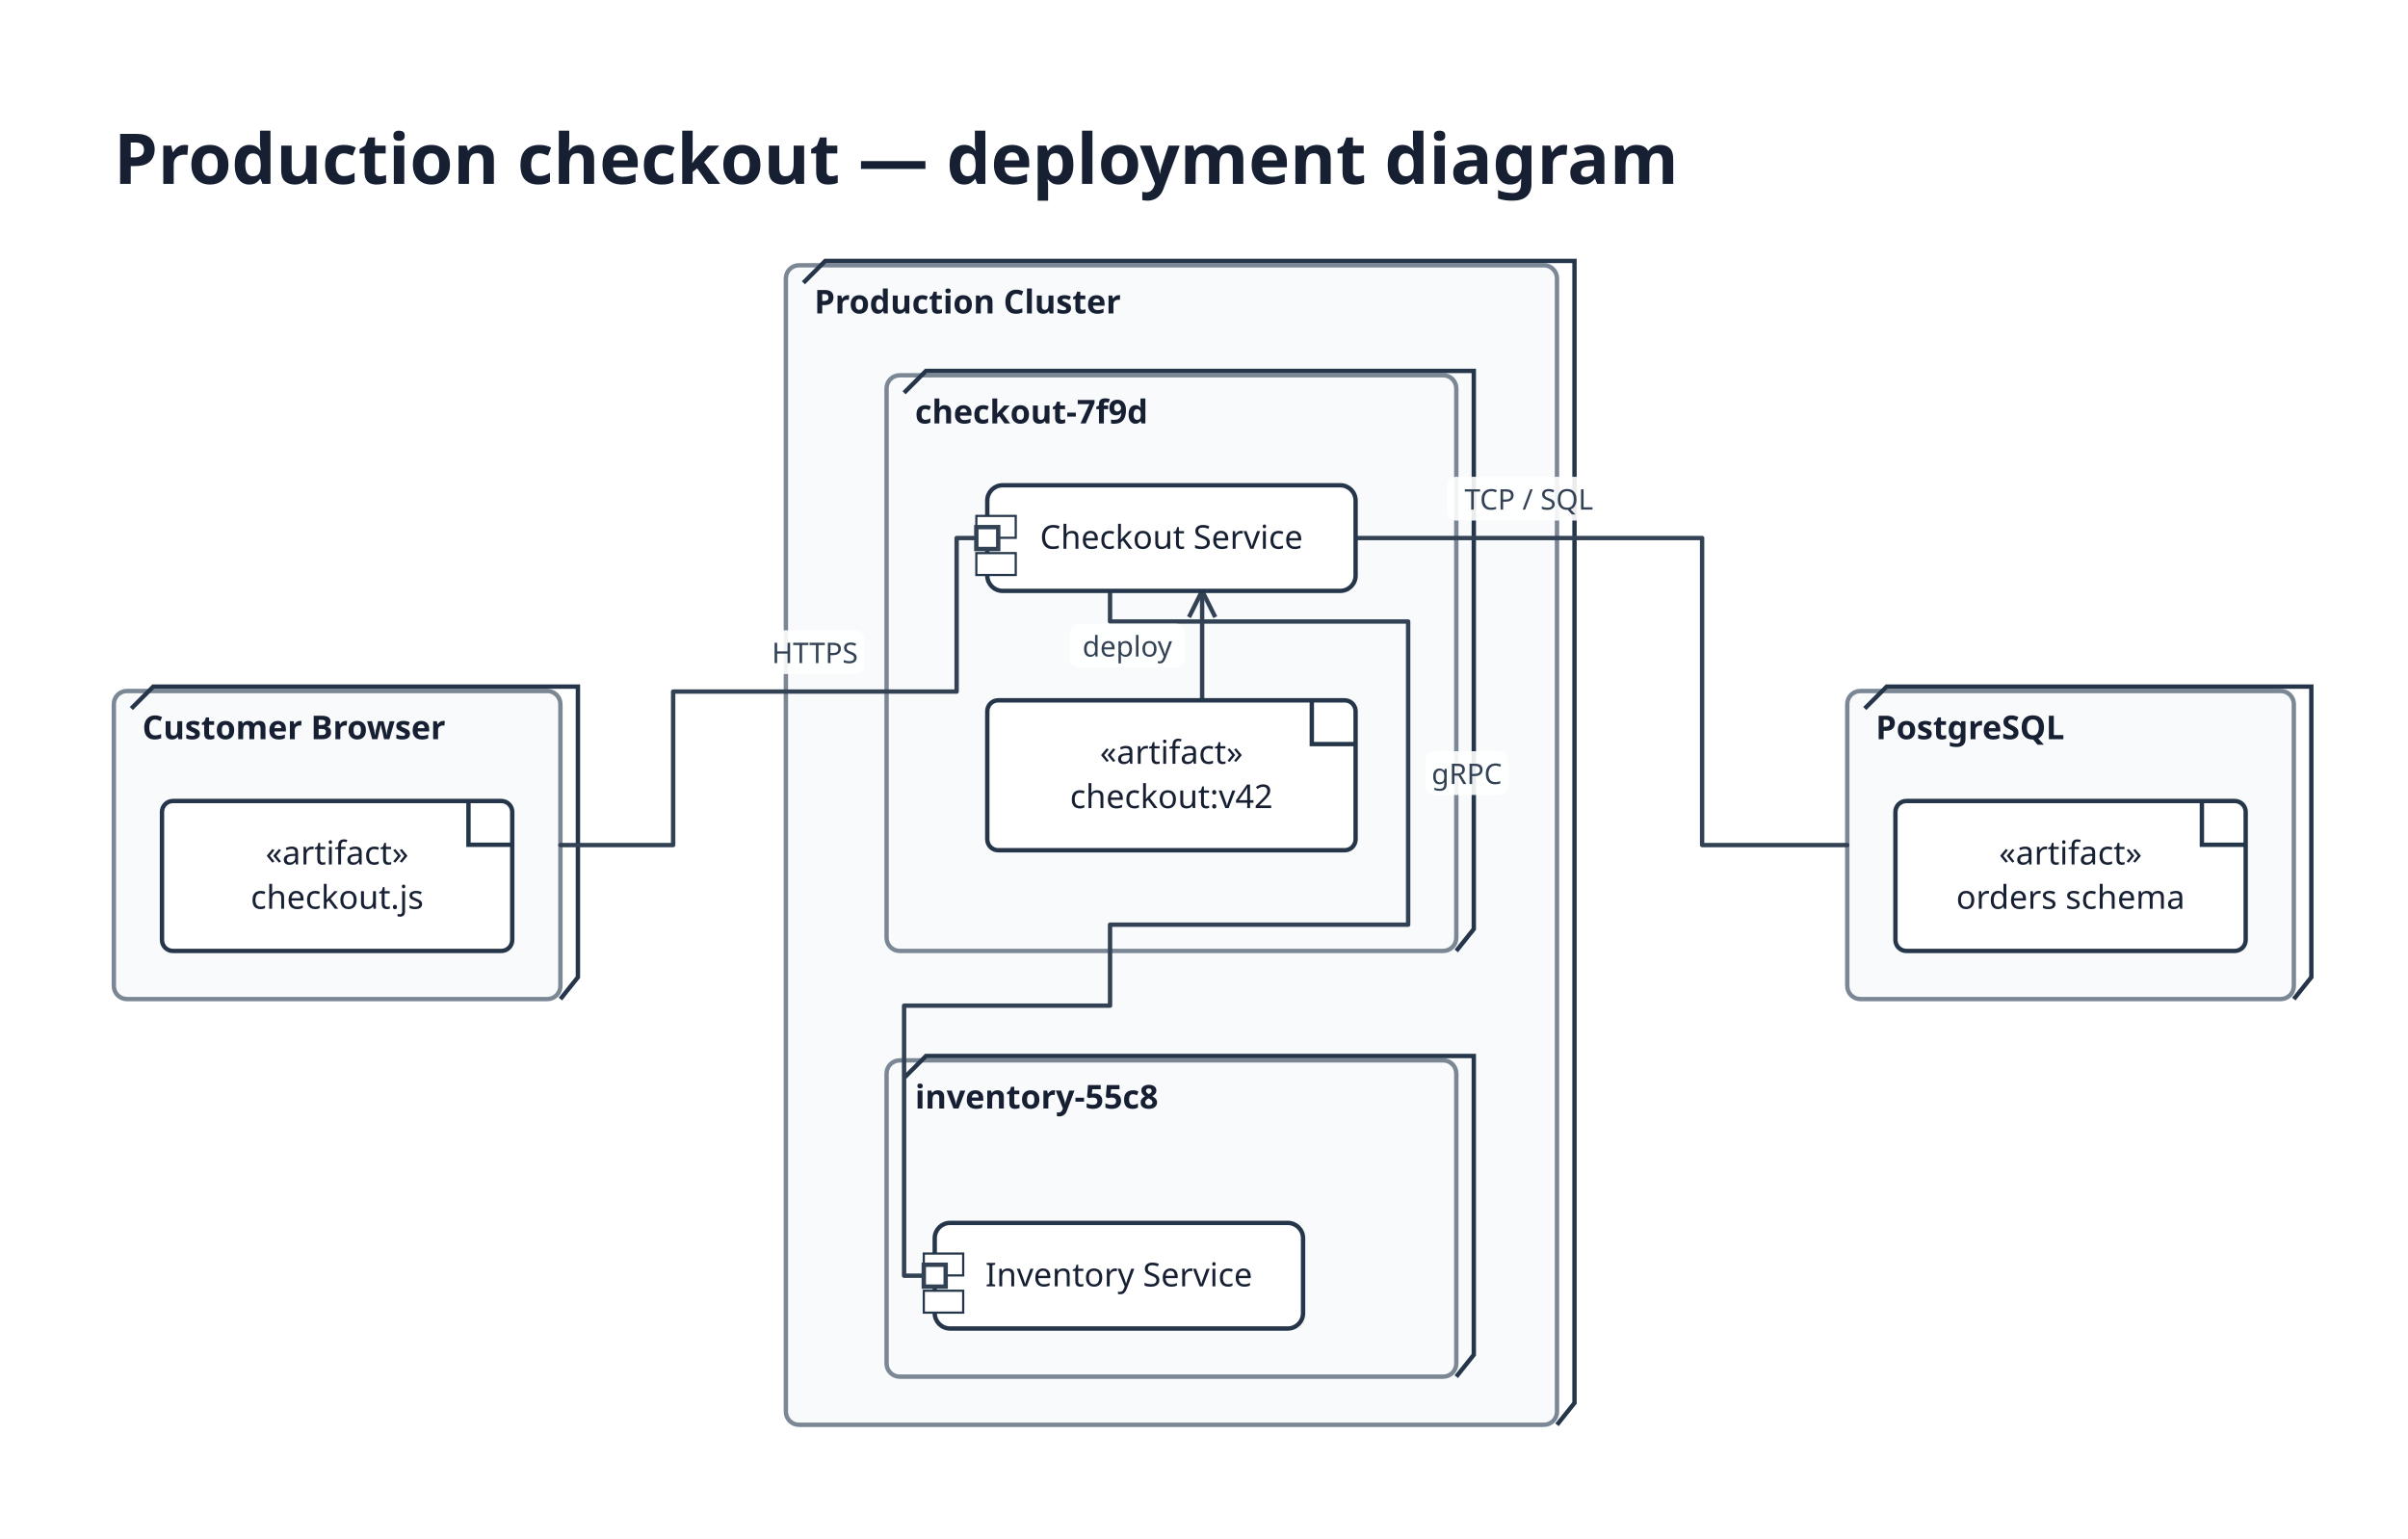
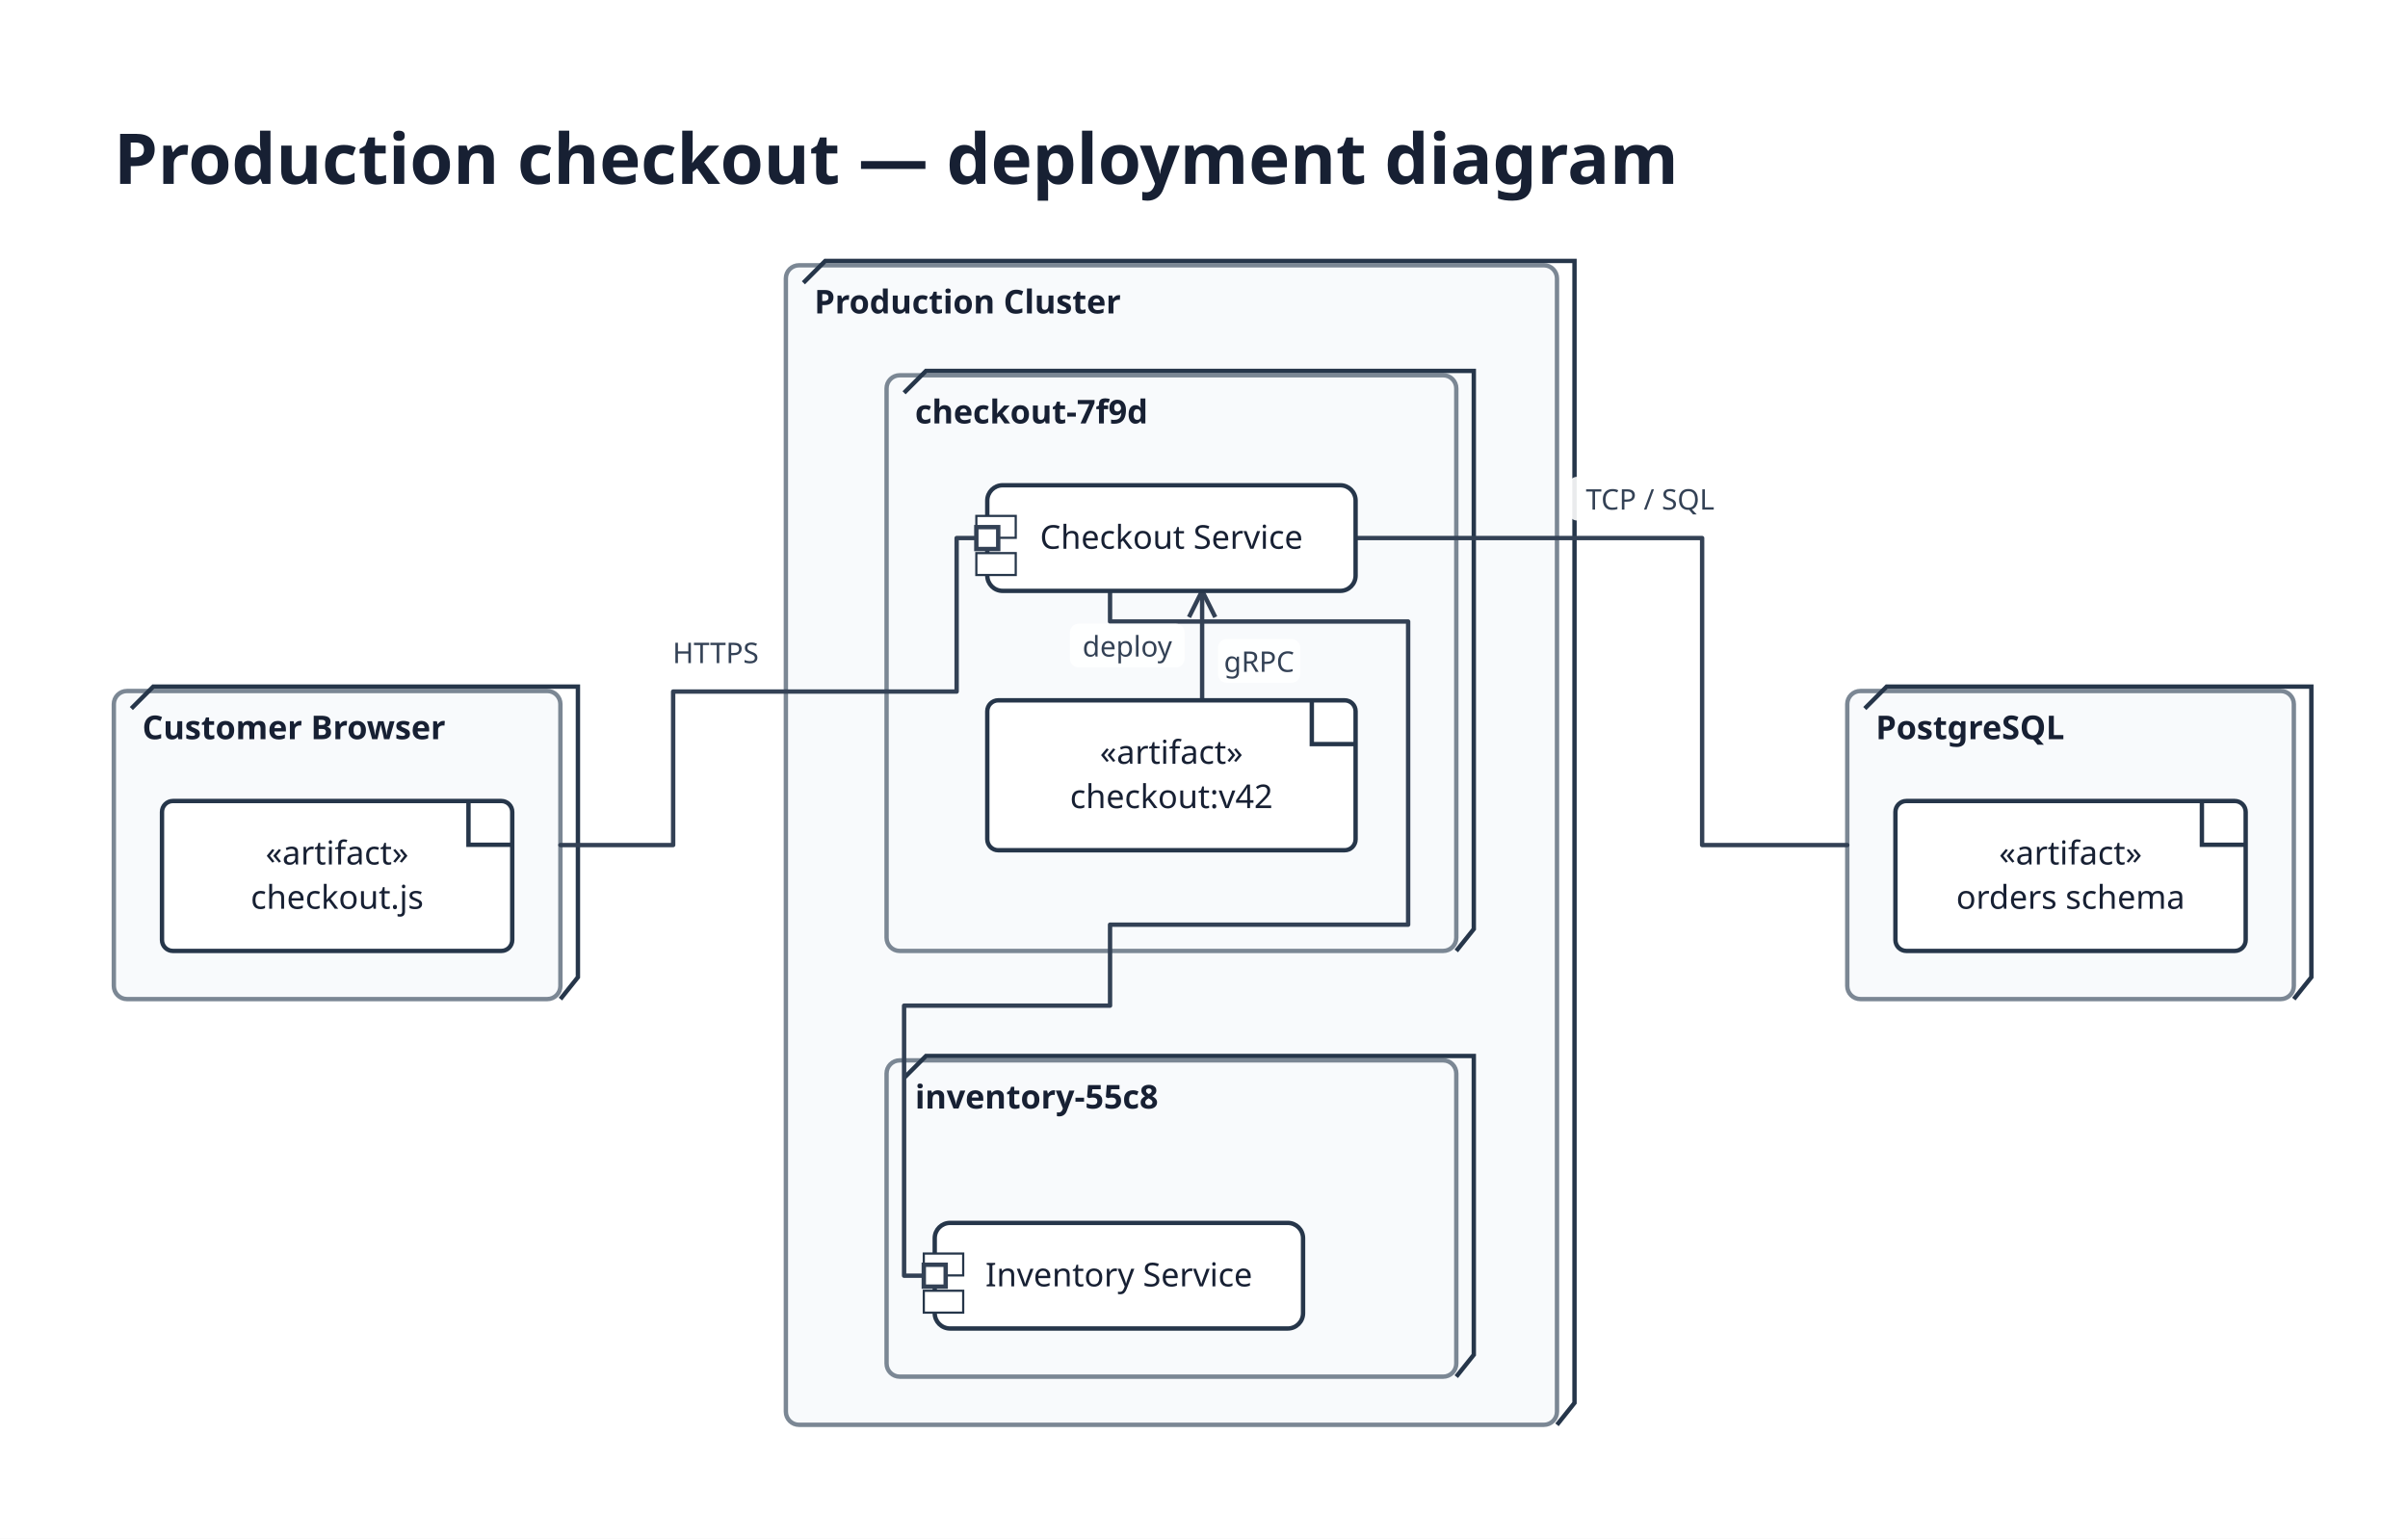
<svg xmlns="http://www.w3.org/2000/svg" width="1100" height="703" viewBox="0 0 1100 703" role="img" aria-label="uml-deployment-example">
  <rect width="100%" height="100%" fill="#ffffff" />
  <g id="boundaries">
    <g>
      <rect x="52" y="315.7" width="204" height="140.75" rx="6" fill="#f8fafc" stroke="#7b8794" stroke-width="2" />
      <path d="M 60 323.7 L 70 313.7 H 264 V 446.45 L 256 456.45" fill="none" stroke="#26364a" stroke-width="2" />
    </g>
    <g>
      <rect x="359" y="121.2" width="352.25" height="529.75" rx="6" fill="#f8fafc" stroke="#7b8794" stroke-width="2" />
      <path d="M 367 129.2 L 377 119.2 H 719.25 V 640.95 L 711.25 650.95" fill="none" stroke="#26364a" stroke-width="2" />
    </g>
    <g>
      <rect x="843.85" y="315.7" width="204" height="140.75" rx="6" fill="#f8fafc" stroke="#7b8794" stroke-width="2" />
      <path d="M 851.85 323.7 L 861.85 313.7 H 1055.85 V 446.45 L 1047.85 456.45" fill="none" stroke="#26364a" stroke-width="2" />
    </g>
    <g>
      <rect x="405" y="171.45" width="260.25" height="263" rx="6" fill="#f8fafc" stroke="#7b8794" stroke-width="2" />
      <path d="M 413 179.45 L 423 169.45 H 673.25 V 424.45 L 665.25 434.45" fill="none" stroke="#26364a" stroke-width="2" />
    </g>
    <g>
      <rect x="405" y="484.45" width="260.25" height="144.5" rx="6" fill="#f8fafc" stroke="#7b8794" stroke-width="2" />
      <path d="M 413 492.45 L 423 482.45 H 673.25 V 618.95 L 665.25 628.95" fill="none" stroke="#26364a" stroke-width="2" />
    </g>
  </g>
  <g id="corridor-dividers" />
  <g id="lines">
    <g data-line="browser-checkout">
      <polyline points="256,386.075 307.5,386.075 307.5,315.95 437,315.95 437,245.825 451,245.825" fill="none" stroke="#334155" stroke-width="2" stroke-linejoin="round" stroke-linecap="round" />
    </g>
    <g data-line="checkout-inventory">
      <polyline points="507.083,269.95 507.083,283.95 643.25,283.95 643.25,422.45 507.083,422.45 507.083,459.45 413,459.45 413,582.825 427,582.825" fill="none" stroke="#334155" stroke-width="2" stroke-linejoin="round" stroke-linecap="round" />
    </g>
    <g data-line="checkout-database">
      <polyline points="619.25,245.825 777.55,245.825 777.55,386.075 843.85,386.075" fill="none" stroke="#334155" stroke-width="2" stroke-linejoin="round" stroke-linecap="round" />
    </g>
    <g data-line="image-deploys-checkout">
      <polyline points="549.146,319.95 549.146,269.95" fill="none" stroke="#334155" stroke-width="2" stroke-linejoin="round" stroke-linecap="round" />
      <path d="M 555.146 281.95 L 549.146 269.95 L 543.146 281.95" fill="none" stroke="#334155" stroke-width="2" stroke-linejoin="round" />
    </g>
  </g>
  <g id="objects">
    <g>
      <rect x="74" y="365.95" width="160" height="68.5" rx="5" fill="#ffffff" stroke="#26364a" stroke-width="2" />
      <path d="M 214 365.95 V 385.95 H 234" fill="none" stroke="#26364a" stroke-width="2" />
    </g>
    <g>
      <rect x="451" y="221.7" width="168.25" height="48.25" rx="7" fill="#ffffff" stroke="#26364a" stroke-width="2" />
      <rect x="446" y="235.7" width="18" height="10" fill="white" stroke="#26364a" />
      <rect x="446" y="252.7" width="18" height="10" fill="white" stroke="#26364a" />
    </g>
    <g>
      <rect x="451" y="319.95" width="168.25" height="68.5" rx="5" fill="#ffffff" stroke="#26364a" stroke-width="2" />
      <path d="M 599.25 319.95 V 339.95 H 619.25" fill="none" stroke="#26364a" stroke-width="2" />
    </g>
    <g>
      <rect x="427" y="558.7" width="168.25" height="48.25" rx="7" fill="#ffffff" stroke="#26364a" stroke-width="2" />
      <rect x="422" y="572.7" width="18" height="10" fill="white" stroke="#26364a" />
      <rect x="422" y="589.7" width="18" height="10" fill="white" stroke="#26364a" />
    </g>
    <g>
      <rect x="865.85" y="365.95" width="160" height="68.5" rx="5" fill="#ffffff" stroke="#26364a" stroke-width="2" />
      <path d="M 1005.85 365.95 V 385.95 H 1025.85" fill="none" stroke="#26364a" stroke-width="2" />
    </g>
  </g>
  <g id="ports">
    <rect x="446" y="240.825" width="10" height="10" fill="white" stroke="#334155" stroke-width="2" />
    <rect x="422" y="577.825" width="10" height="10" fill="white" stroke="#334155" stroke-width="2" />
  </g>
  <g id="text">
    <text x="52" y="84" text-anchor="start" fill="#172033" font-family="ui-rounded, 'Comic Sans MS', sans-serif" font-size="32" font-weight="700">Production checkout — deployment diagram</text>
    <text x="65" y="337.7" text-anchor="start" fill="#172033" font-family="ui-rounded, 'Comic Sans MS', sans-serif" font-size="15" font-weight="700">Customer Browser</text>
    <text x="154" y="394.95" text-anchor="middle" fill="#172033" font-family="ui-rounded, 'Comic Sans MS', sans-serif" font-size="15" font-weight="450">«artifact»</text>
    <text x="154" y="415.2" text-anchor="middle" fill="#172033" font-family="ui-rounded, 'Comic Sans MS', sans-serif" font-size="15" font-weight="450">checkout.js</text>
    <text x="372" y="143.2" text-anchor="start" fill="#172033" font-family="ui-rounded, 'Comic Sans MS', sans-serif" font-size="15" font-weight="700">Production Cluster</text>
    <text x="418" y="193.45" text-anchor="start" fill="#172033" font-family="ui-rounded, 'Comic Sans MS', sans-serif" font-size="15" font-weight="700">checkout-7f9d</text>
    <text x="535.125" y="250.7" text-anchor="middle" fill="#172033" font-family="ui-rounded, 'Comic Sans MS', sans-serif" font-size="15" font-weight="450">Checkout Service</text>
    <text x="535.125" y="348.95" text-anchor="middle" fill="#172033" font-family="ui-rounded, 'Comic Sans MS', sans-serif" font-size="15" font-weight="450">«artifact»</text>
    <text x="535.125" y="369.2" text-anchor="middle" fill="#172033" font-family="ui-rounded, 'Comic Sans MS', sans-serif" font-size="15" font-weight="450">checkout:v42</text>
    <text x="418" y="506.45" text-anchor="start" fill="#172033" font-family="ui-rounded, 'Comic Sans MS', sans-serif" font-size="15" font-weight="700">inventory-55c8</text>
    <text x="511.125" y="587.7" text-anchor="middle" fill="#172033" font-family="ui-rounded, 'Comic Sans MS', sans-serif" font-size="15" font-weight="450">Inventory Service</text>
    <text x="856.85" y="337.7" text-anchor="start" fill="#172033" font-family="ui-rounded, 'Comic Sans MS', sans-serif" font-size="15" font-weight="700">PostgreSQL</text>
    <text x="945.85" y="394.95" text-anchor="middle" fill="#172033" font-family="ui-rounded, 'Comic Sans MS', sans-serif" font-size="15" font-weight="450">«artifact»</text>
    <text x="945.85" y="415.2" text-anchor="middle" fill="#172033" font-family="ui-rounded, 'Comic Sans MS', sans-serif" font-size="15" font-weight="450">orders schema</text>
    <g>
-       <rect x="349.75" y="287.95" width="45" height="20" rx="4" fill="#ffffff" fill-opacity=".9" />
-       <text x="372.25" y="302.95" text-anchor="middle" font-family="ui-rounded, sans-serif" font-size="13" fill="#334155">HTTPS</text>
+       <rect x="304.425" y="287.95" width="45" height="20" rx="4" fill="#ffffff" fill-opacity=".9" />
+       <text x="326.925" y="302.95" text-anchor="middle" font-family="ui-rounded, sans-serif" font-size="13" fill="#334155">HTTPS</text>
    </g>
    <g>
-       <rect x="651.25" y="343.2" width="37.6" height="20" rx="4" fill="#ffffff" fill-opacity=".9" />
-       <text x="670.05" y="358.2" text-anchor="middle" font-family="ui-rounded, sans-serif" font-size="13" fill="#334155">gRPC</text>
+       <rect x="556.367" y="291.95" width="37.6" height="20" rx="4" fill="#ffffff" fill-opacity=".9" />
+       <text x="575.167" y="306.95" text-anchor="middle" font-family="ui-rounded, sans-serif" font-size="13" fill="#334155">gRPC</text>
    </g>
    <g>
-       <rect x="661.1" y="217.825" width="74.6" height="20" rx="4" fill="#ffffff" fill-opacity=".9" />
-       <text x="698.4" y="232.825" text-anchor="middle" font-family="ui-rounded, sans-serif" font-size="13" fill="#334155">TCP / SQL</text>
+       <rect x="716.505" y="217.825" width="74.6" height="20" rx="4" fill="#ffffff" fill-opacity=".9" />
+       <text x="753.805" y="232.825" text-anchor="middle" font-family="ui-rounded, sans-serif" font-size="13" fill="#334155">TCP / SQL</text>
    </g>
    <g>
      <rect x="488.746" y="284.95" width="52.4" height="20" rx="4" fill="#ffffff" fill-opacity=".9" />
      <text x="514.946" y="299.95" text-anchor="middle" font-family="ui-rounded, sans-serif" font-size="13" fill="#334155">deploy</text>
    </g>
  </g>
</svg>
